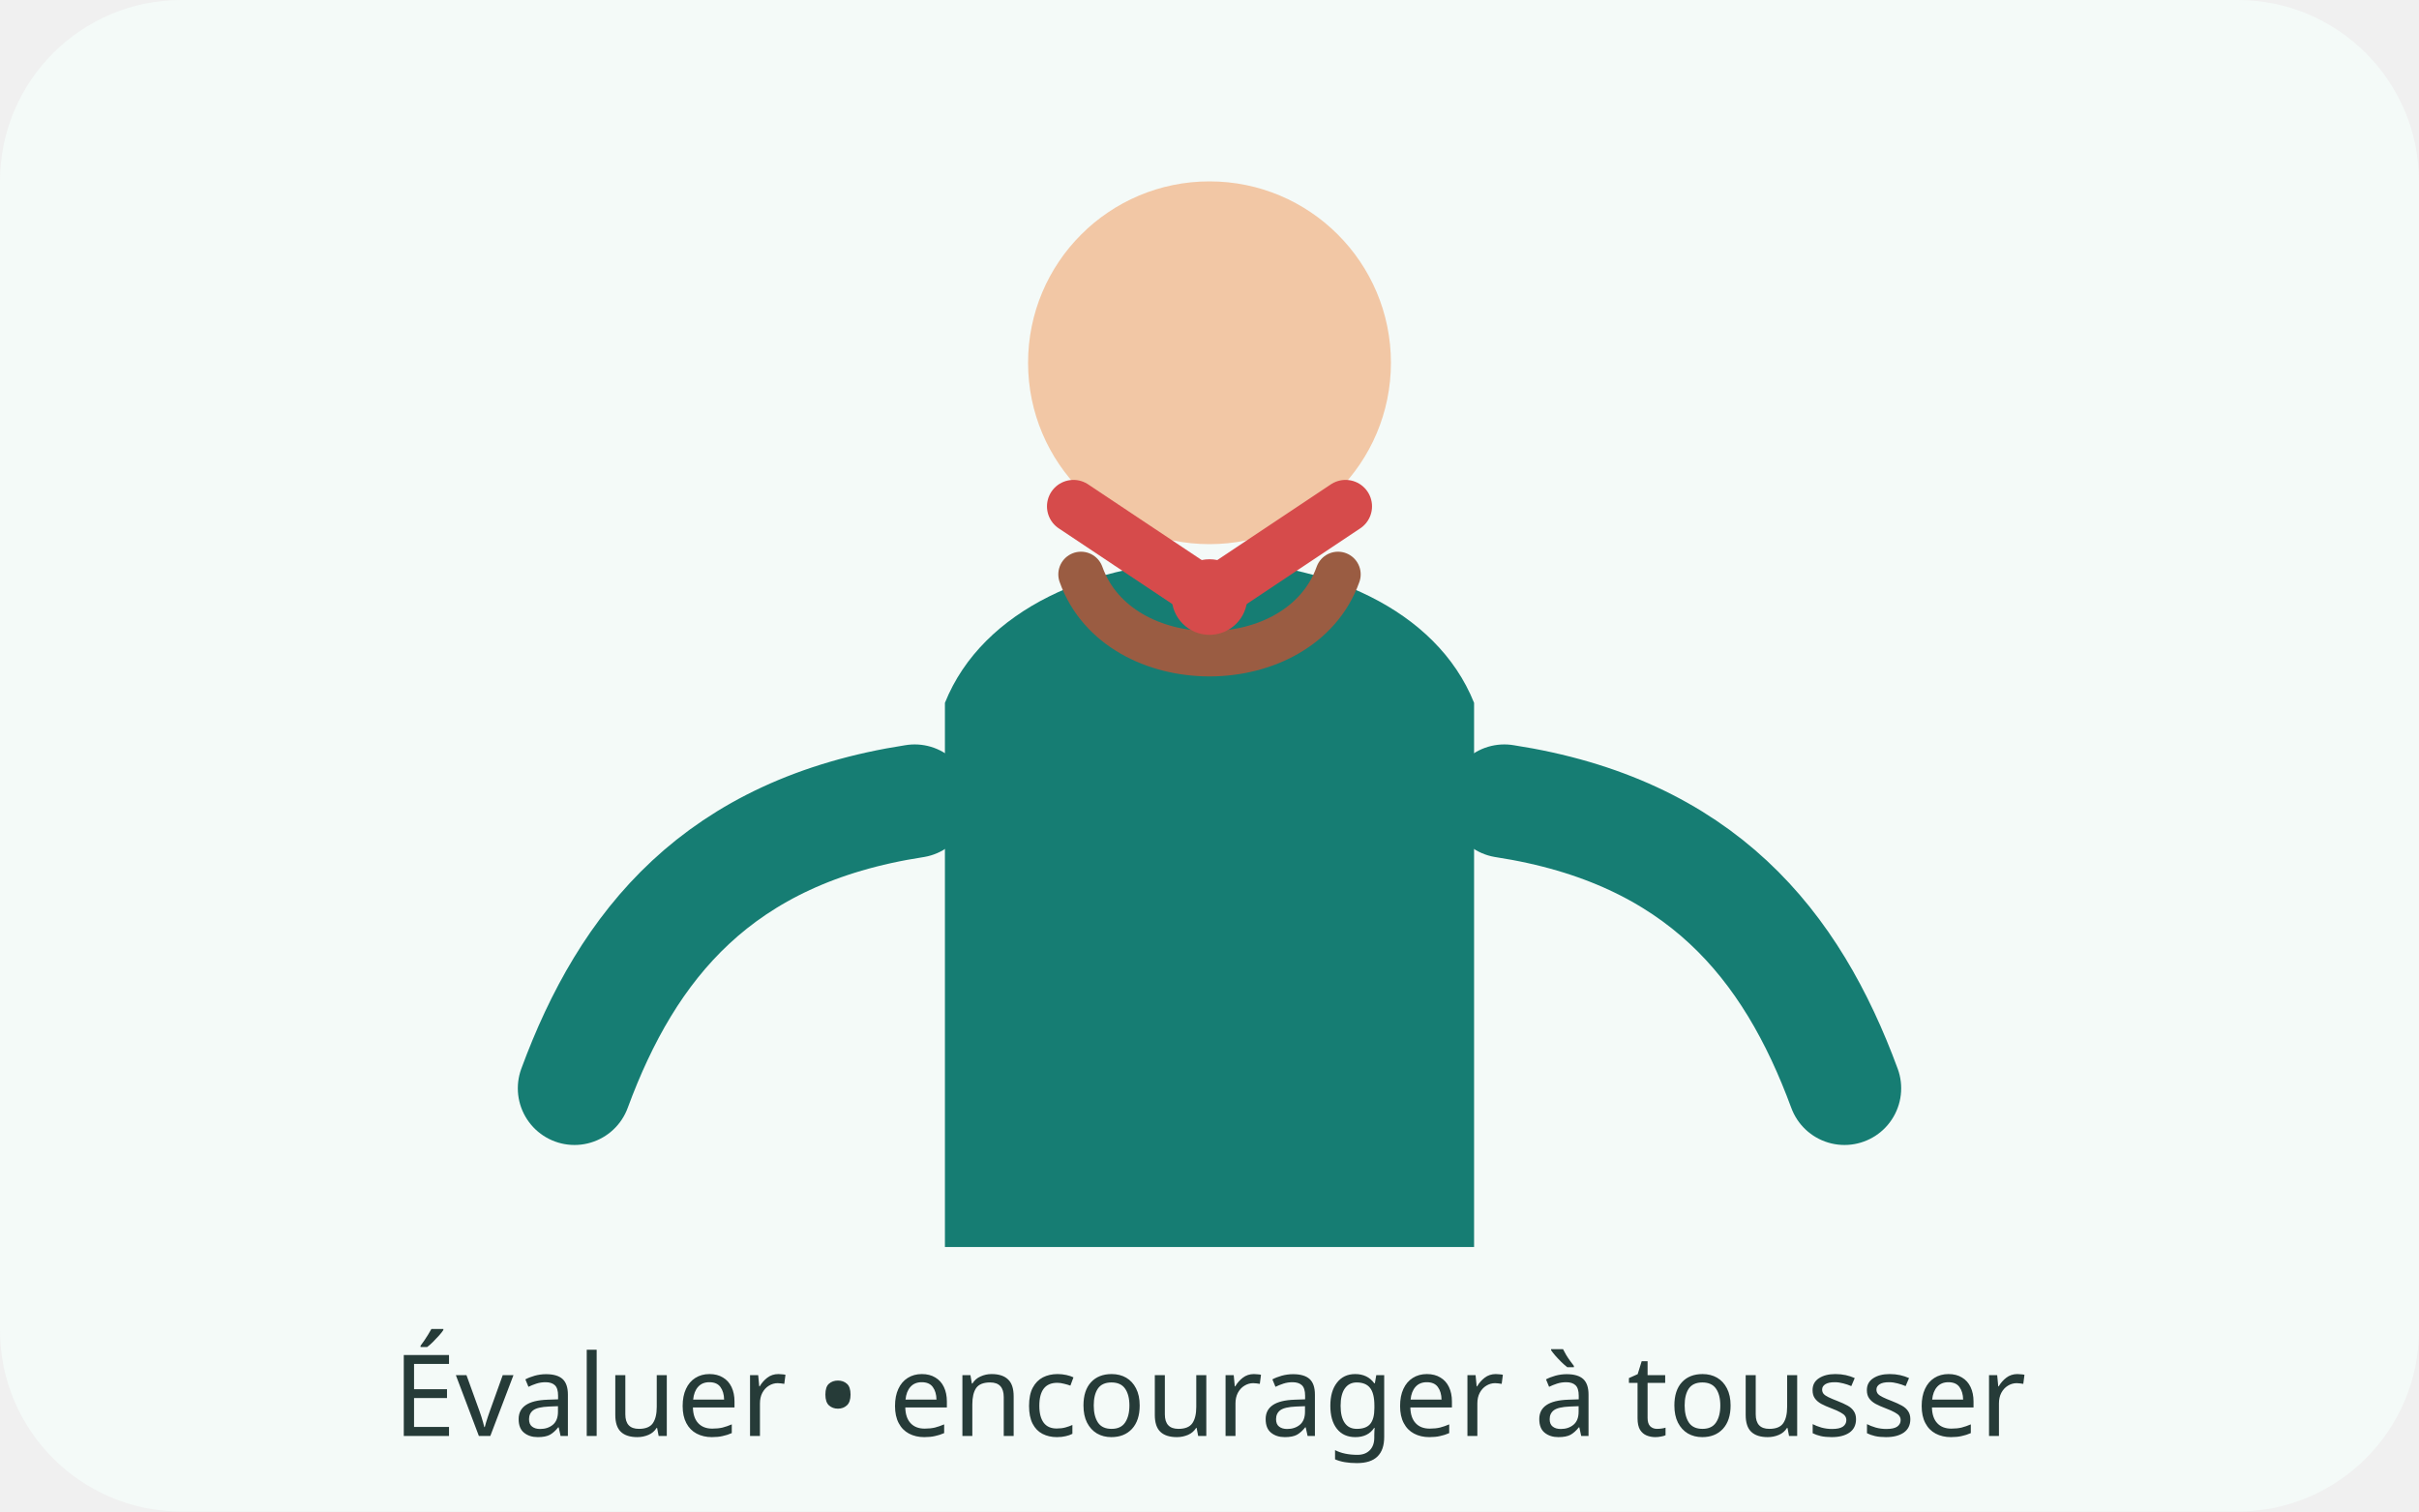
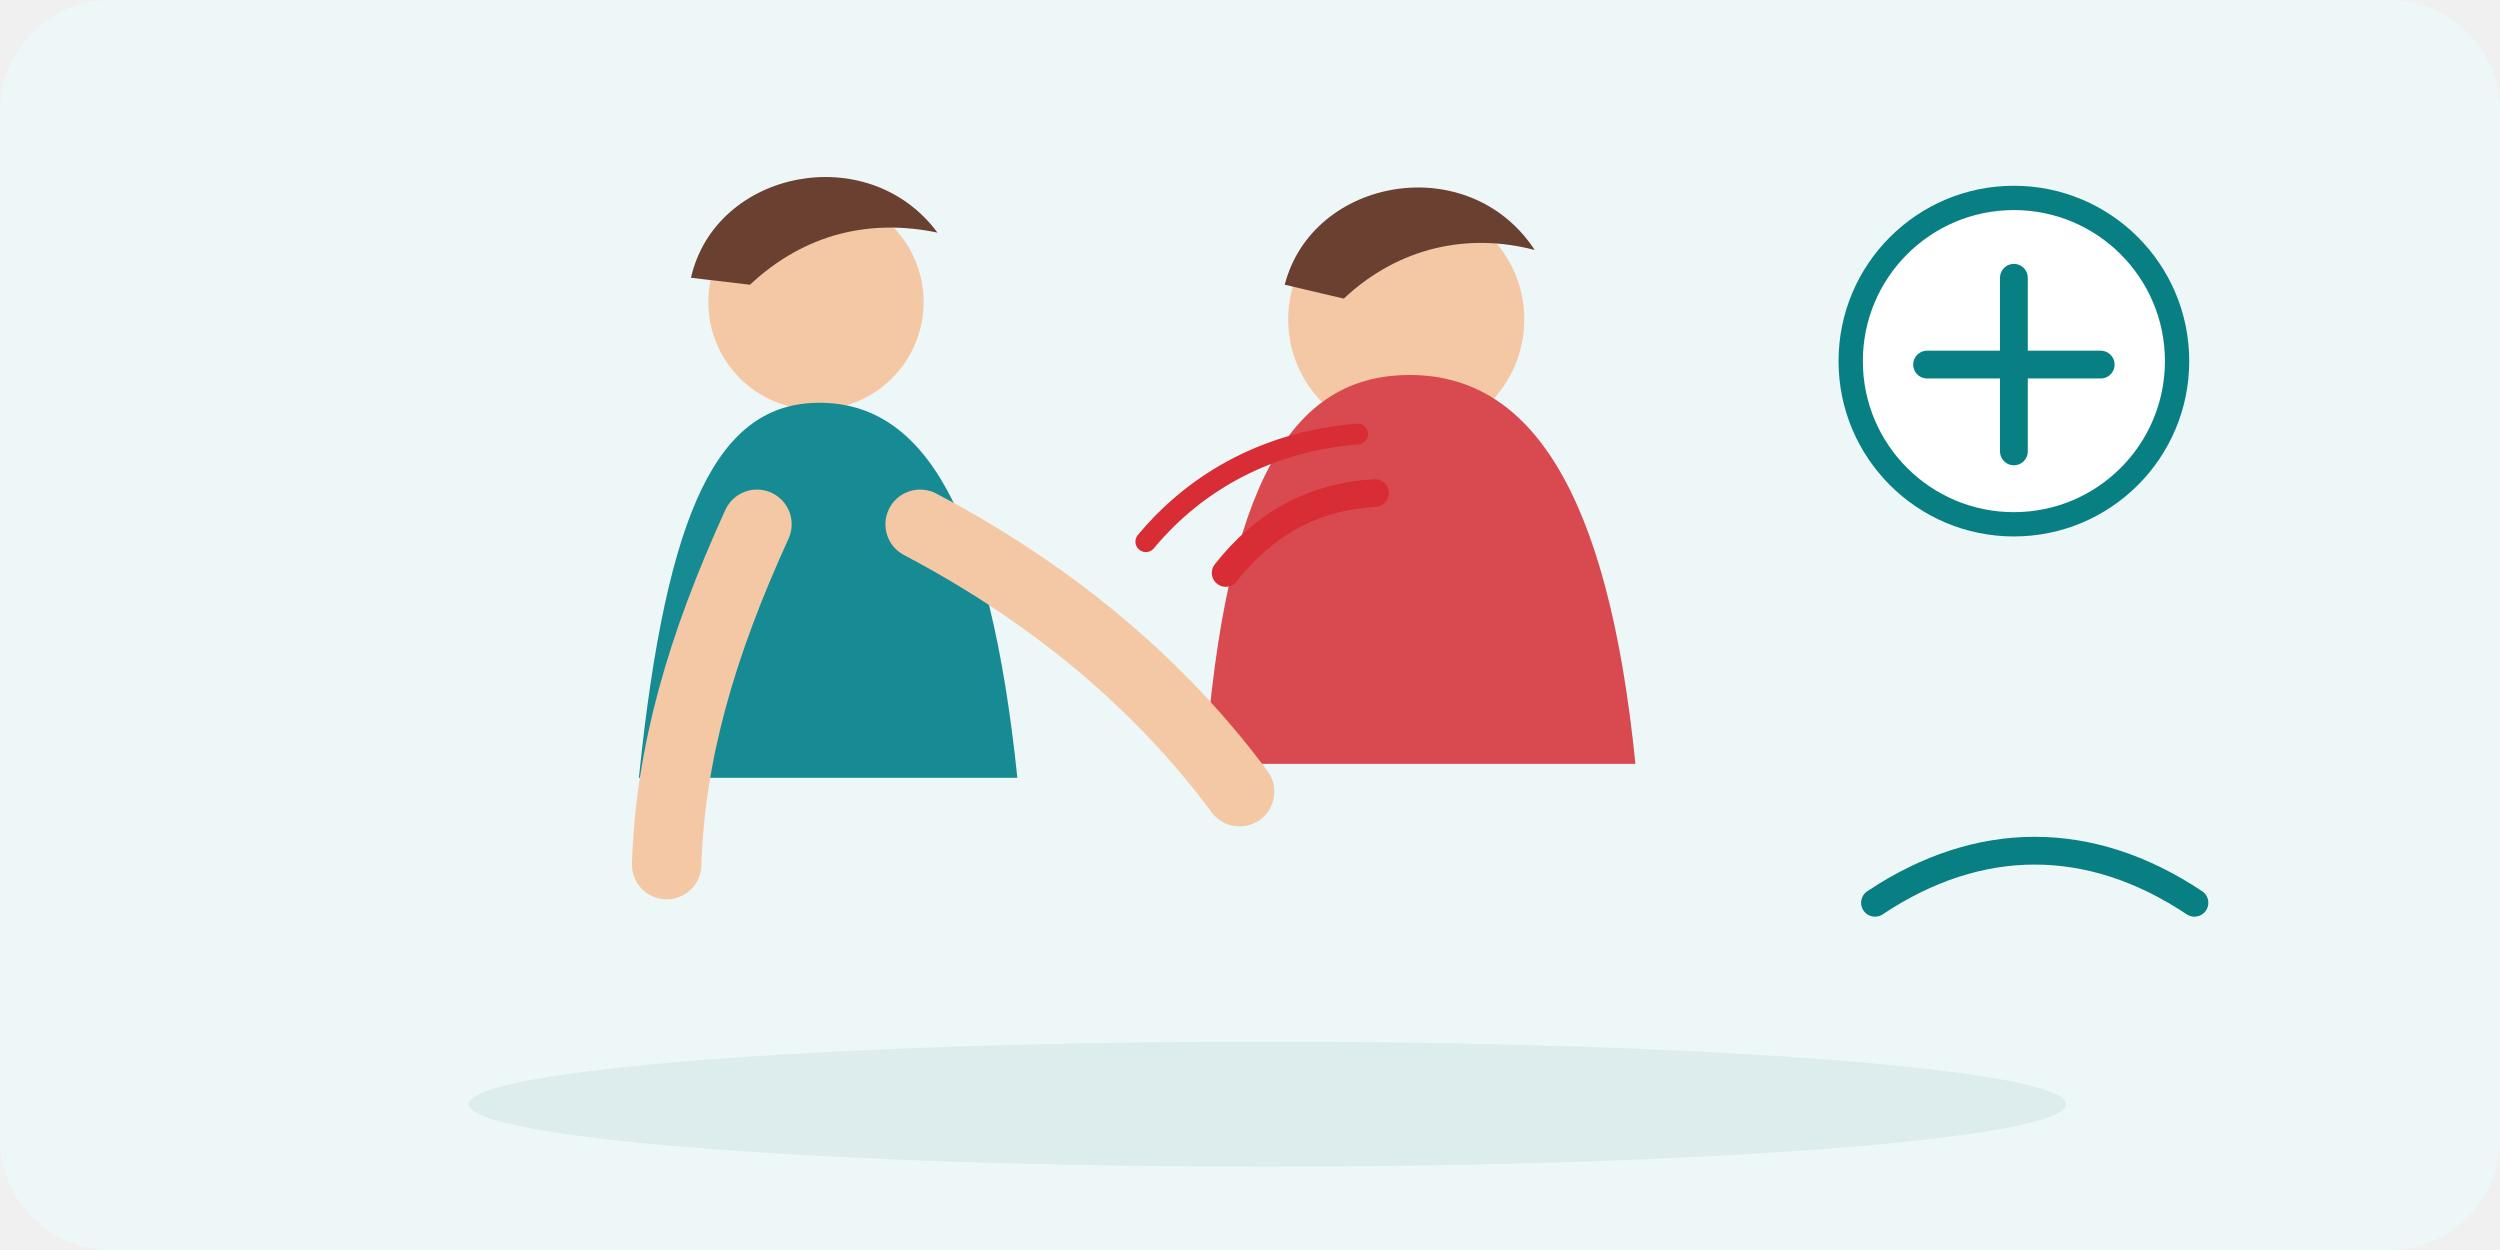
- <svg xmlns="http://www.w3.org/2000/svg" viewBox="0 0 320 200">
-   <rect width="320" height="200" rx="24" fill="#F4FAF8" />
-   <circle cx="160" cy="48" r="24" fill="#F2C7A5" />
-   <path d="M125 93c10-25 60-25 70 0v72h-70z" fill="#167D73" />
-   <path d="M143 76c5 14 29 14 34 0" fill="none" stroke="#9A5C42" stroke-width="6" stroke-linecap="round" />
-   <path d="M121 106c-26 4-38 19-45 38M199 106c26 4 38 19 45 38" fill="none" stroke="#167D73" stroke-width="15" stroke-linecap="round" />
-   <path d="M142 67l18 12 18-12" fill="none" stroke="#D64B4B" stroke-width="7" stroke-linecap="round" />
-   <circle cx="160" cy="79" r="5" fill="#D64B4B" />
-   <text x="160" y="190" text-anchor="middle" font-family="sans-serif" font-size="15" fill="#263B38">Évaluer • encourager à tousser</text>
+ <svg xmlns="http://www.w3.org/2000/svg" viewBox="0 0 720 360">
+   <rect width="720" height="360" rx="32" fill="#EEF7F7" />
+   <ellipse cx="365" cy="318" rx="230" ry="18" fill="#DDECEC" />
+   <circle cx="405" cy="92" r="34" fill="#F4C7A5" />
+   <path d="M370 82c8-31 53-39 72-10-19-5-39-1-55 14z" fill="#6A4031" />
+   <path d="M347 220c6-81 25-112 59-112 34 0 57 32 65 112" fill="#D94A50" />
+   <circle cx="235" cy="87" r="31" fill="#F4C7A5" />
+   <path d="M199 80c7-31 51-40 71-13-19-4-38 0-54 15z" fill="#6A4031" />
+   <path d="M184 224c8-78 23-108 52-108 30 0 49 31 57 108" fill="#168B94" />
+   <path d="M265 151c38 20 69 46 92 77" fill="none" stroke="#F4C7A5" stroke-width="20" stroke-linecap="round" />
+   <path d="M218 151c-16 35-25 66-26 98" fill="none" stroke="#F4C7A5" stroke-width="20" stroke-linecap="round" />
+   <path d="M396 142c-18 1-32 9-43 23" fill="none" stroke="#D92D36" stroke-width="8" stroke-linecap="round" />
+   <path d="M391 125c-25 2-46 13-61 31" fill="none" stroke="#D92D36" stroke-width="6" stroke-linecap="round" />
+   <circle cx="580" cy="104" r="47" fill="#fff" stroke="#087F83" stroke-width="7" />
+   <path d="M555 105h50M580 80v50" stroke="#087F83" stroke-width="8" stroke-linecap="round" />
+   <path d="M540 260c30-20 62-20 92 0" fill="none" stroke="#087F83" stroke-width="8" stroke-linecap="round" />
</svg>
